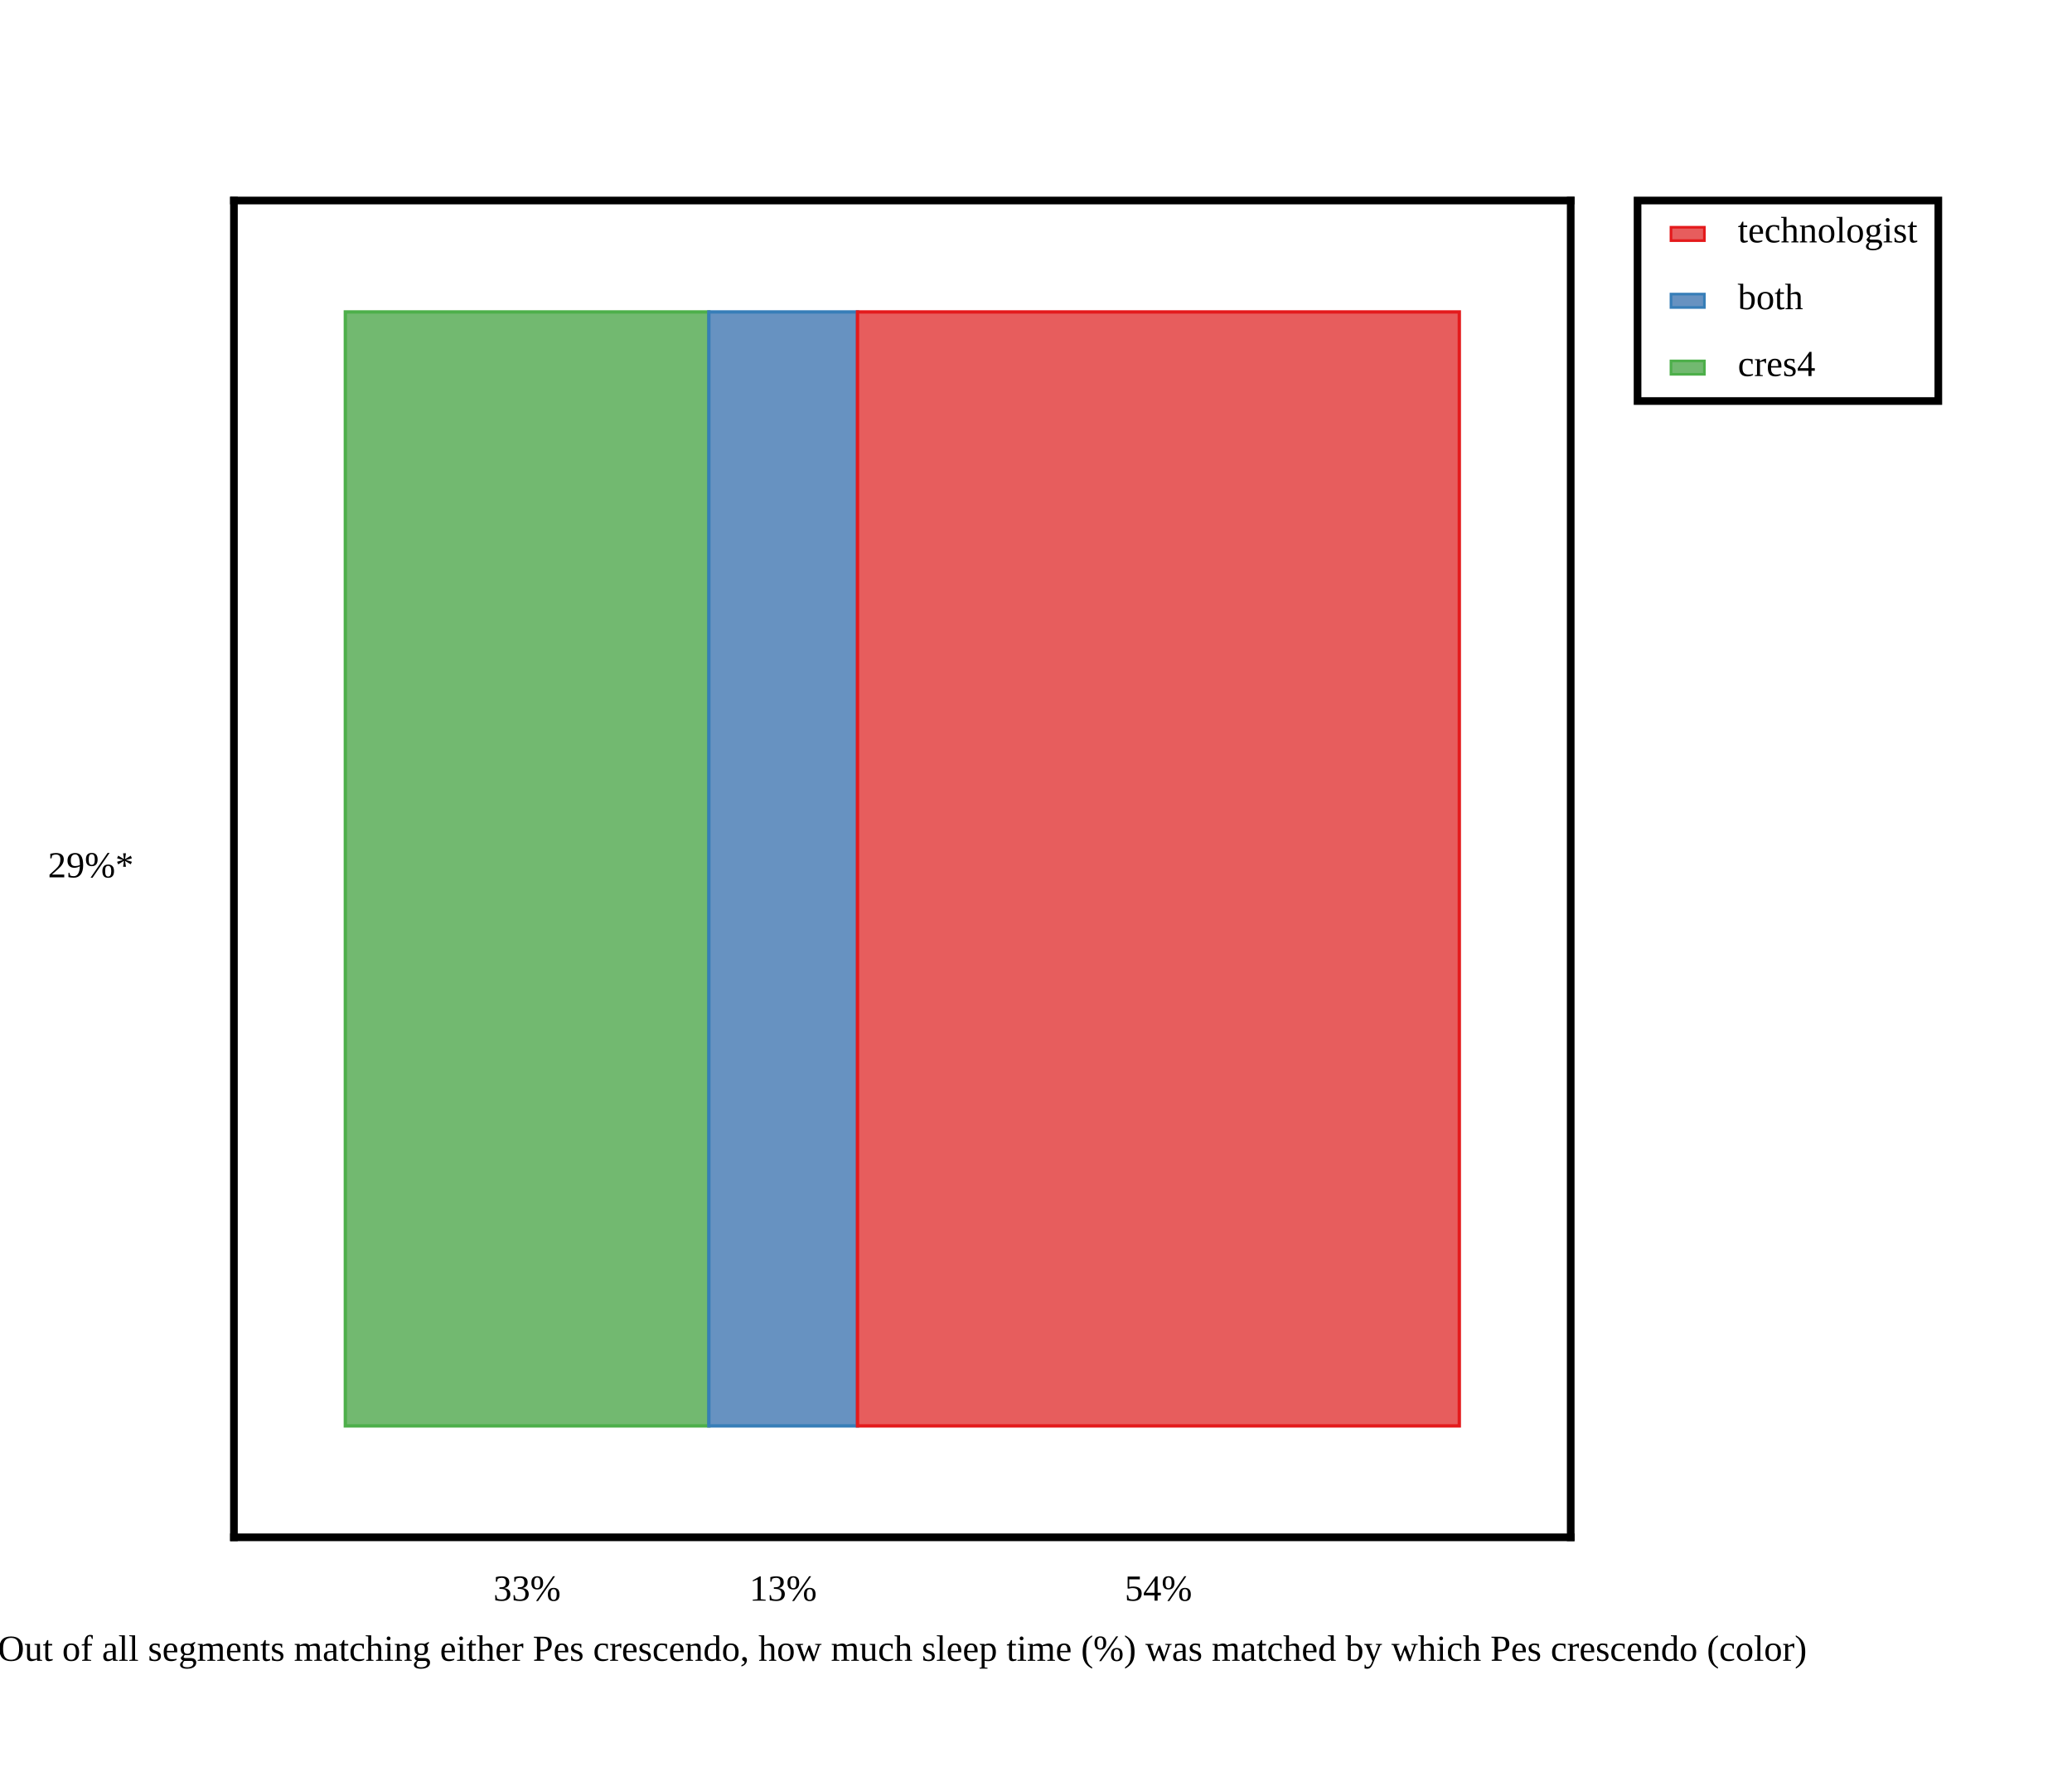
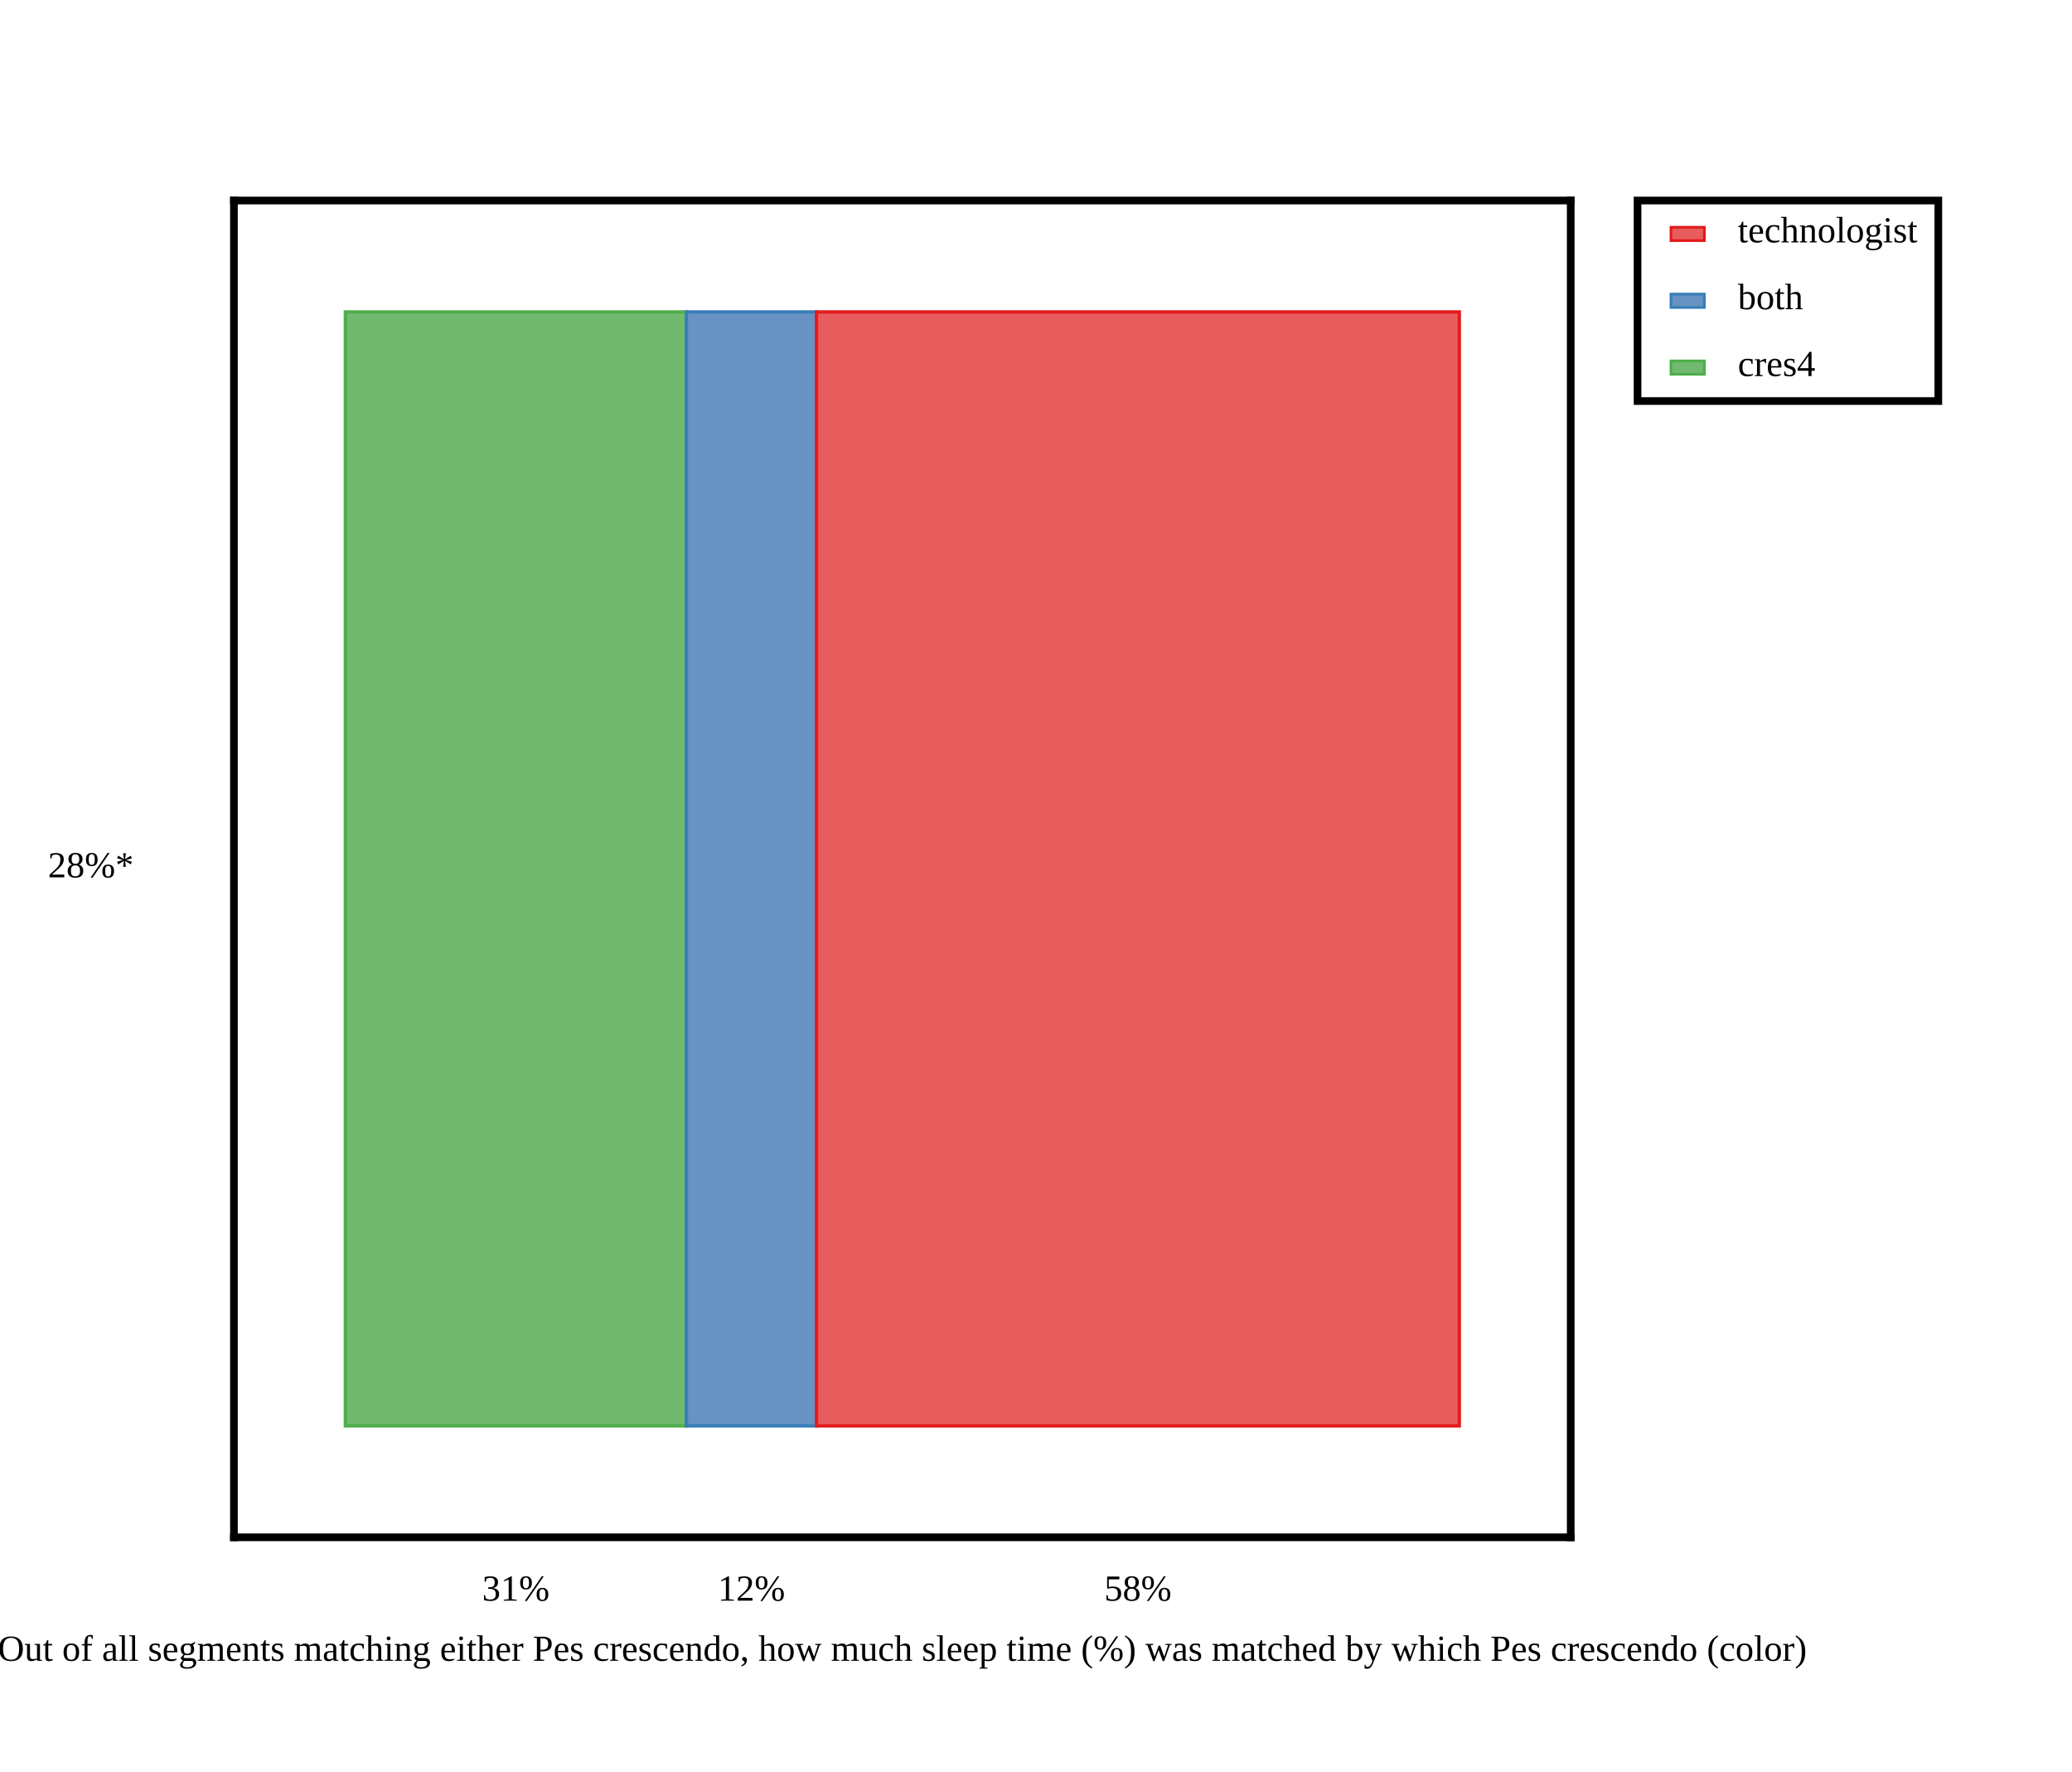
<svg xmlns="http://www.w3.org/2000/svg" height="530" stroke-opacity="1" viewBox="0.0 0.0 620 530.0" font-size="1" width="620" stroke="rgb(0,0,0)" version="1.1">
  <defs />
  <g stroke-linejoin="miter" stroke-opacity="1.0" fill-opacity="0.0" stroke="rgb(0,0,0)" stroke-width="2.293" fill="rgb(0,0,0)" stroke-linecap="square" stroke-miterlimit="10.0">
    <path d="M 70,460 v -400 M 470,460 v -400 " />
  </g>
  <g stroke-linejoin="miter" stroke-opacity="1.0" fill-opacity="1.0" font-size="11.0px" stroke="rgb(0,0,0)" stroke-width="2.293" fill="rgb(0,0,0)" stroke-linecap="butt" stroke-miterlimit="10.0">
-     <text dominant-baseline="middle" transform="matrix(1,0,0,1,40,260)" stroke="none" text-anchor="end">29%*</text>
+     <text dominant-baseline="middle" transform="matrix(1,0,0,1,40,260)" stroke="none" text-anchor="end">28%*</text>
  </g>
  <g stroke-linejoin="miter" stroke-opacity="1.0" fill-opacity="0.0" stroke="rgb(0,0,0)" stroke-width="2.293" fill="rgb(0,0,0)" stroke-linecap="square" stroke-miterlimit="10.0">
    <path d="M 70,460 h 400 M 70,60 h 400 " />
  </g>
  <g stroke-linejoin="miter" stroke-opacity="1.0" fill-opacity="1.0" font-size="11.0px" stroke="rgb(0,0,0)" stroke-width="2.293" fill="rgb(0,0,0)" stroke-linecap="butt" stroke-miterlimit="10.0">
    <text dominant-baseline="text-before-edge" transform="matrix(1,0,0,1,270,490)" stroke="none" text-anchor="middle">Out of all segments matching either Pes crescendo, how much sleep time (%) was matched by which Pes crescendo (color)</text>
  </g>
  <g stroke-linejoin="miter" stroke-opacity="1.0" fill-opacity="1.0" font-size="11.0px" stroke="rgb(0,0,0)" stroke-width="2.293" fill="rgb(0,0,0)" stroke-linecap="butt" stroke-miterlimit="10.0">
-     <text dominant-baseline="text-before-edge" transform="matrix(1,0,0,1,346.6266,472)" stroke="none" text-anchor="middle">54%</text>
+     <text dominant-baseline="text-before-edge" transform="matrix(1,0,0,1,340.4943,472)" stroke="none" text-anchor="middle">58%</text>
  </g>
  <g stroke-linejoin="miter" stroke-opacity="1.0" fill-opacity="1.0" font-size="11.0px" stroke="rgb(0,0,0)" stroke-width="2.293" fill="rgb(0,0,0)" stroke-linecap="butt" stroke-miterlimit="10.0">
-     <text dominant-baseline="text-before-edge" transform="matrix(1,0,0,1,234.3455,472)" stroke="none" text-anchor="middle">13%</text>
+     <text dominant-baseline="text-before-edge" transform="matrix(1,0,0,1,224.8512,472)" stroke="none" text-anchor="middle">12%</text>
  </g>
  <g stroke-linejoin="miter" stroke-opacity="1.0" fill-opacity="1.0" font-size="11.0px" stroke="rgb(0,0,0)" stroke-width="2.293" fill="rgb(0,0,0)" stroke-linecap="butt" stroke-miterlimit="10.0">
-     <text dominant-baseline="text-before-edge" transform="matrix(1,0,0,1,157.7189,472)" stroke="none" text-anchor="middle">33%</text>
+     <text dominant-baseline="text-before-edge" transform="matrix(1,0,0,1,154.3568,472)" stroke="none" text-anchor="middle">31%</text>
  </g>
  <g stroke-linejoin="miter" stroke-opacity="1.0" fill-opacity="1.0" stroke="rgb(77,175,74)" stroke-width="1.0" fill="rgb(114,185,112)" stroke-linecap="butt" stroke-miterlimit="10.0">
    <defs>
      <clipPath id="crestechnologistmyClip1">
        <path d="M 470,460 l -0,-400 h -400 l -0,400 Z" />
      </clipPath>
    </defs>
    <g clip-path="url(#crestechnologistmyClip1)">
-       <path d="M 103.333,426.667 v -333.333 h 108.771 v 333.333 Z" />
+       <path d="M 103.333,426.667 v -333.333 h 102.047 v 333.333 Z" />
    </g>
  </g>
  <g stroke-linejoin="miter" stroke-opacity="1.0" fill-opacity="1.0" stroke="rgb(55,126,184)" stroke-width="1.0" fill="rgb(103,146,193)" stroke-linecap="butt" stroke-miterlimit="10.0">
    <defs>
      <clipPath id="crestechnologistmyClip2">
        <path d="M 470,460 l -0,-400 h -400 l -0,400 Z" />
      </clipPath>
    </defs>
    <g clip-path="url(#crestechnologistmyClip2)">
-       <path d="M 212.105,426.667 v -333.333 h 44.482 v 333.333 Z" />
+       <path d="M 205.38,426.667 v -333.333 h 38.942 v 333.333 Z" />
    </g>
  </g>
  <g stroke-linejoin="miter" stroke-opacity="1.0" fill-opacity="1.0" stroke="rgb(228,26,28)" stroke-width="1.0" fill="rgb(231,93,93)" stroke-linecap="butt" stroke-miterlimit="10.0">
    <defs>
      <clipPath id="crestechnologistmyClip3">
        <path d="M 470,460 l -0,-400 h -400 l -0,400 Z" />
      </clipPath>
    </defs>
    <g clip-path="url(#crestechnologistmyClip3)">
-       <path d="M 256.587,426.667 v -333.333 h 180.08 v 333.333 Z" />
+       <path d="M 244.322,426.667 v -333.333 h 192.345 v 333.333 Z" />
    </g>
  </g>
  <g stroke-linejoin="miter" stroke-opacity="1.0" fill-opacity="1.0" font-size="11.0px" stroke="rgb(0,0,0)" stroke-width="2.293" fill="rgb(0,0,0)" stroke-linecap="butt" stroke-miterlimit="10.0">
    <text dominant-baseline="text-after-edge" transform="matrix(1,0,0,1,270,40)" stroke="none" text-anchor="middle" />
  </g>
  <g stroke-linejoin="miter" stroke-opacity="1.0" fill-opacity="0.0" stroke="rgb(0,0,0)" stroke-width="2.293" fill="rgb(0,0,0)" stroke-linecap="butt" stroke-miterlimit="10.0">
    <path d="M 580,120 l -0,-60 h -90 l -0,60 Z" />
  </g>
  <g stroke-linejoin="miter" stroke-opacity="1.0" fill-opacity="1.0" font-size="11.0px" stroke="rgb(0,0,0)" stroke-width="2.293" fill="rgb(0,0,0)" stroke-linecap="butt" stroke-miterlimit="10.0">
    <text dominant-baseline="middle" transform="matrix(1,0,0,1,520,110)" stroke="none" text-anchor="start">cres4</text>
  </g>
  <g stroke-linejoin="miter" stroke-opacity="1.0" fill-opacity="1.0" stroke="rgb(77,175,74)" stroke-width="0.8" fill="rgb(114,185,112)" stroke-linecap="butt" stroke-miterlimit="10.0">
    <path d="M 500,108 l 10,0 v 4 l -10,0 Z" />
  </g>
  <g stroke-linejoin="miter" stroke-opacity="1.0" fill-opacity="1.0" font-size="11.0px" stroke="rgb(0,0,0)" stroke-width="2.293" fill="rgb(0,0,0)" stroke-linecap="butt" stroke-miterlimit="10.0">
    <text dominant-baseline="middle" transform="matrix(1,0,0,1,520,90)" stroke="none" text-anchor="start">both</text>
  </g>
  <g stroke-linejoin="miter" stroke-opacity="1.0" fill-opacity="1.0" stroke="rgb(55,126,184)" stroke-width="0.8" fill="rgb(103,146,193)" stroke-linecap="butt" stroke-miterlimit="10.0">
    <path d="M 500,88 l 10,0 v 4 l -10,0 Z" />
  </g>
  <g stroke-linejoin="miter" stroke-opacity="1.0" fill-opacity="1.0" font-size="11.0px" stroke="rgb(0,0,0)" stroke-width="2.293" fill="rgb(0,0,0)" stroke-linecap="butt" stroke-miterlimit="10.0">
    <text dominant-baseline="middle" transform="matrix(1,0,0,1,520,70)" stroke="none" text-anchor="start">technologist</text>
  </g>
  <g stroke-linejoin="miter" stroke-opacity="1.0" fill-opacity="1.0" stroke="rgb(228,26,28)" stroke-width="0.8" fill="rgb(231,93,93)" stroke-linecap="butt" stroke-miterlimit="10.0">
    <path d="M 500,68 l 10,0 v 4 l -10,0 Z" />
  </g>
</svg>
